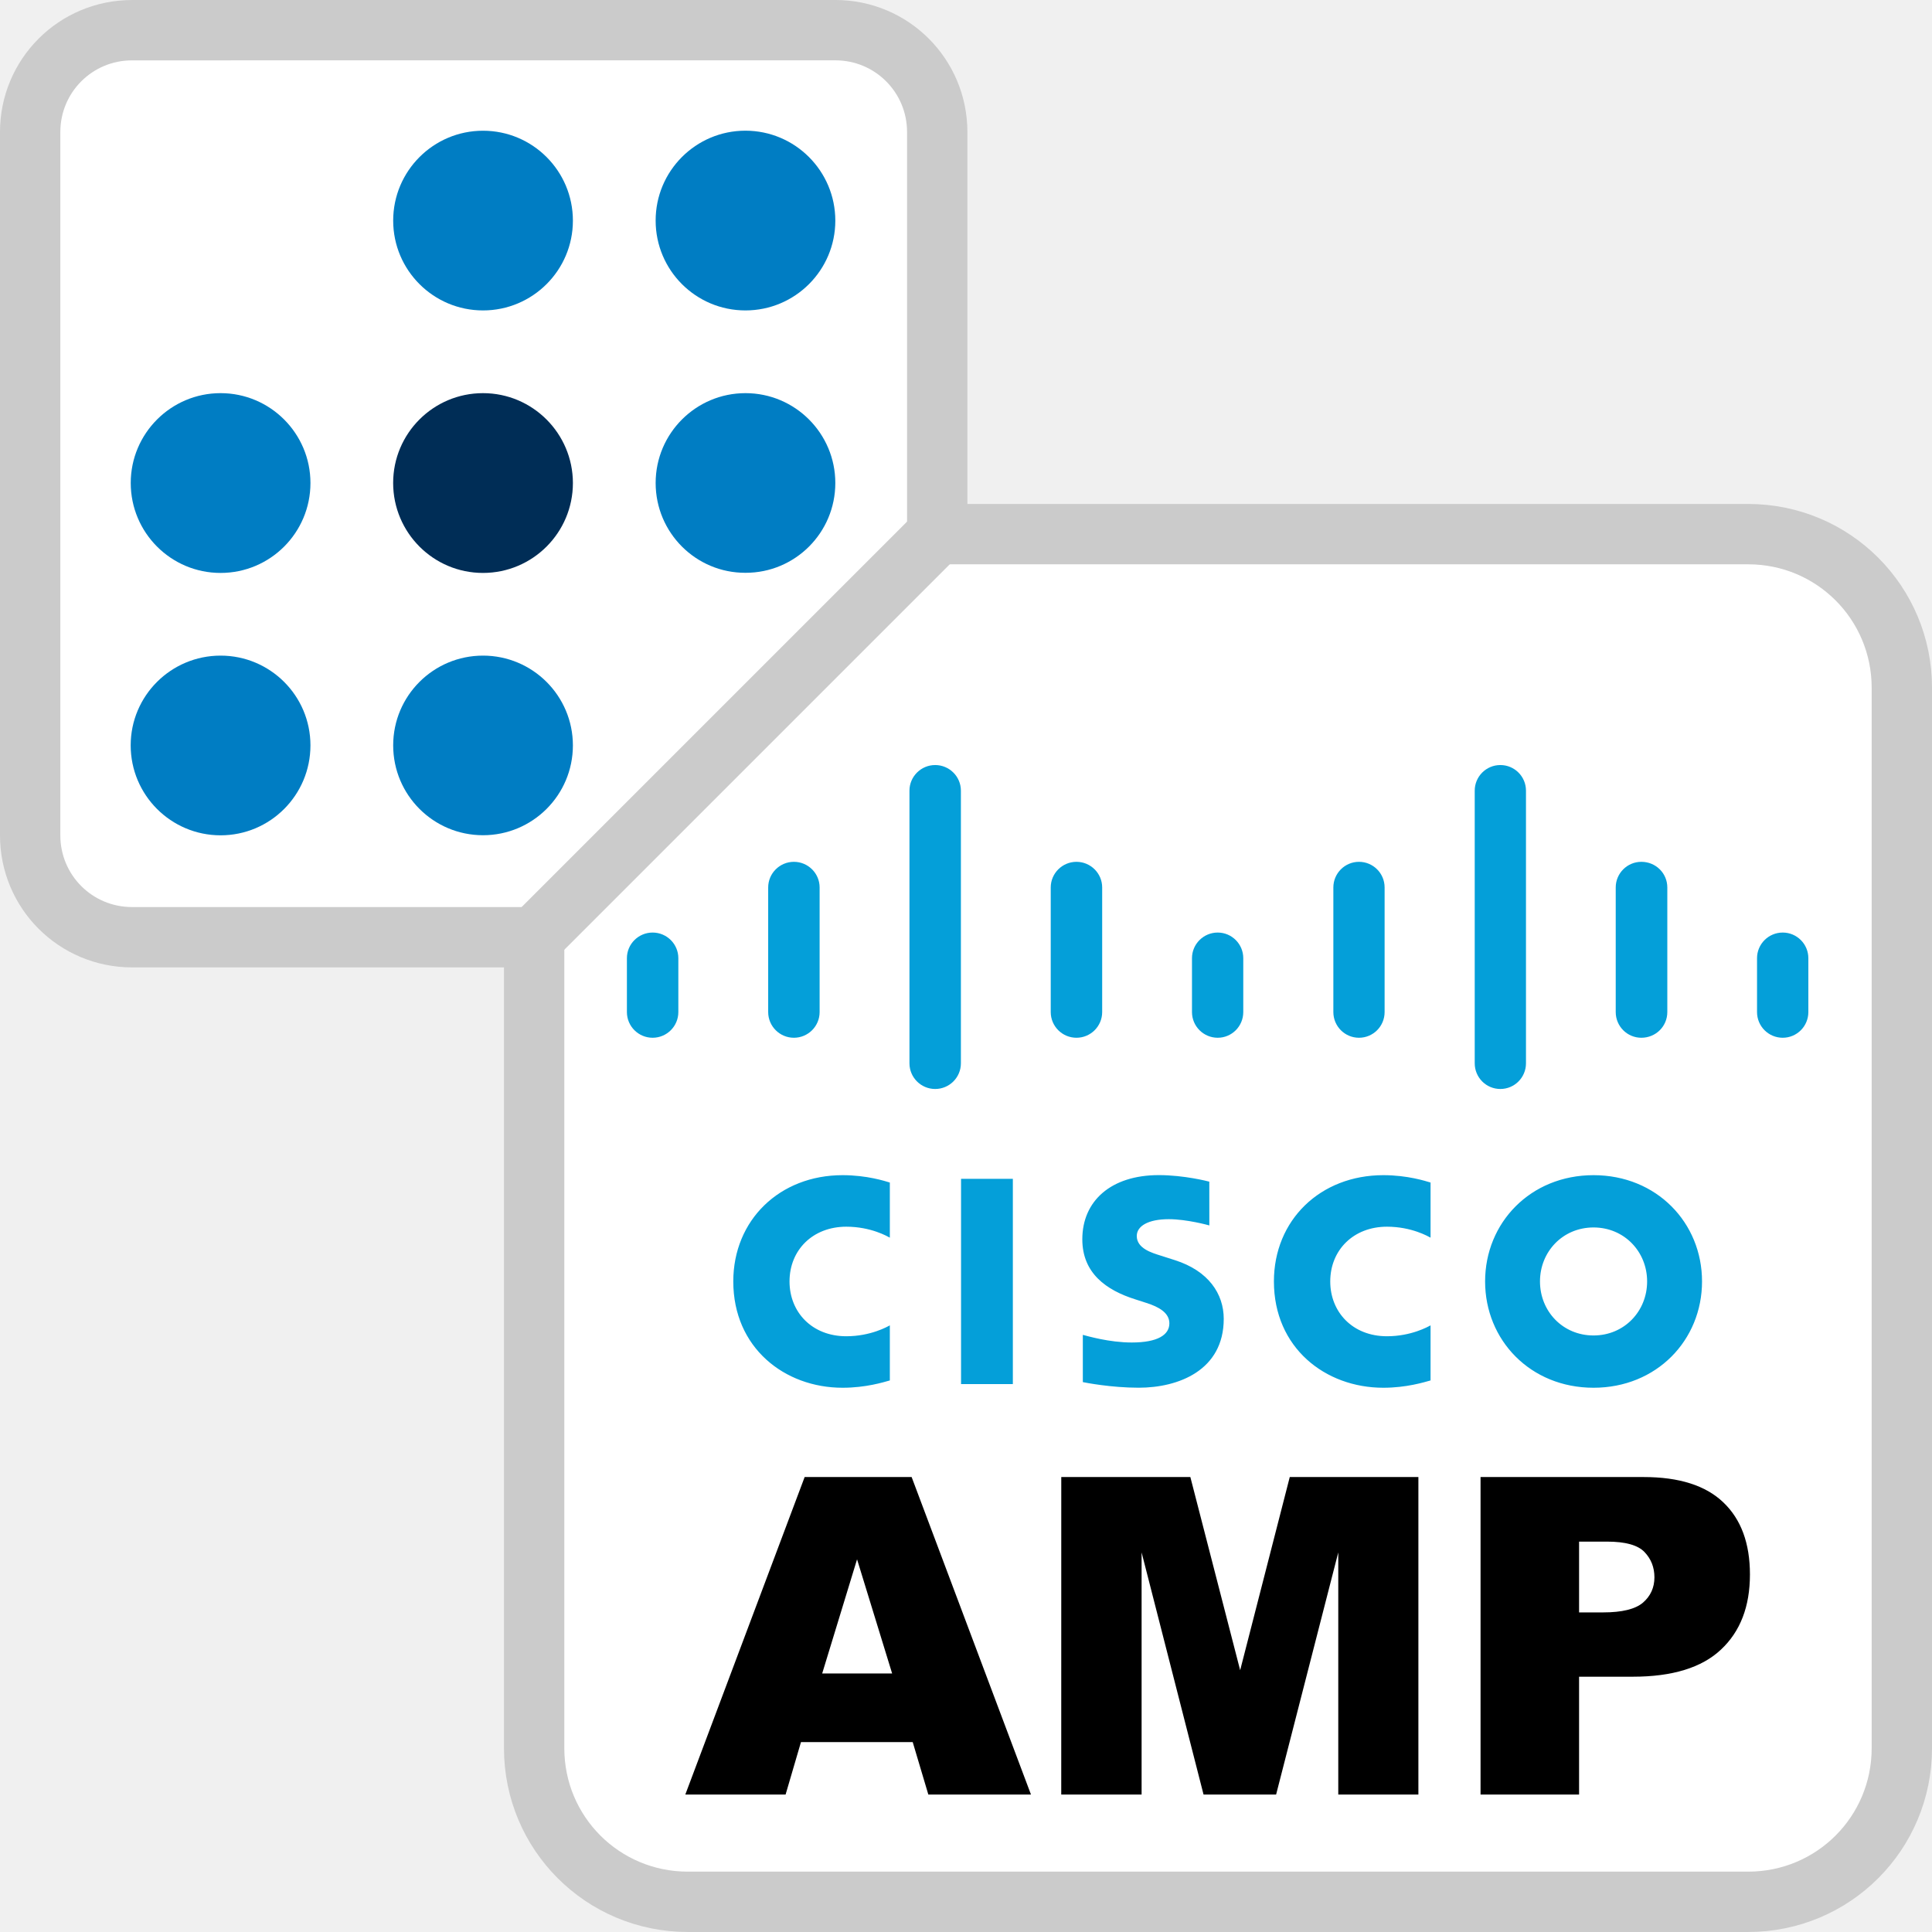
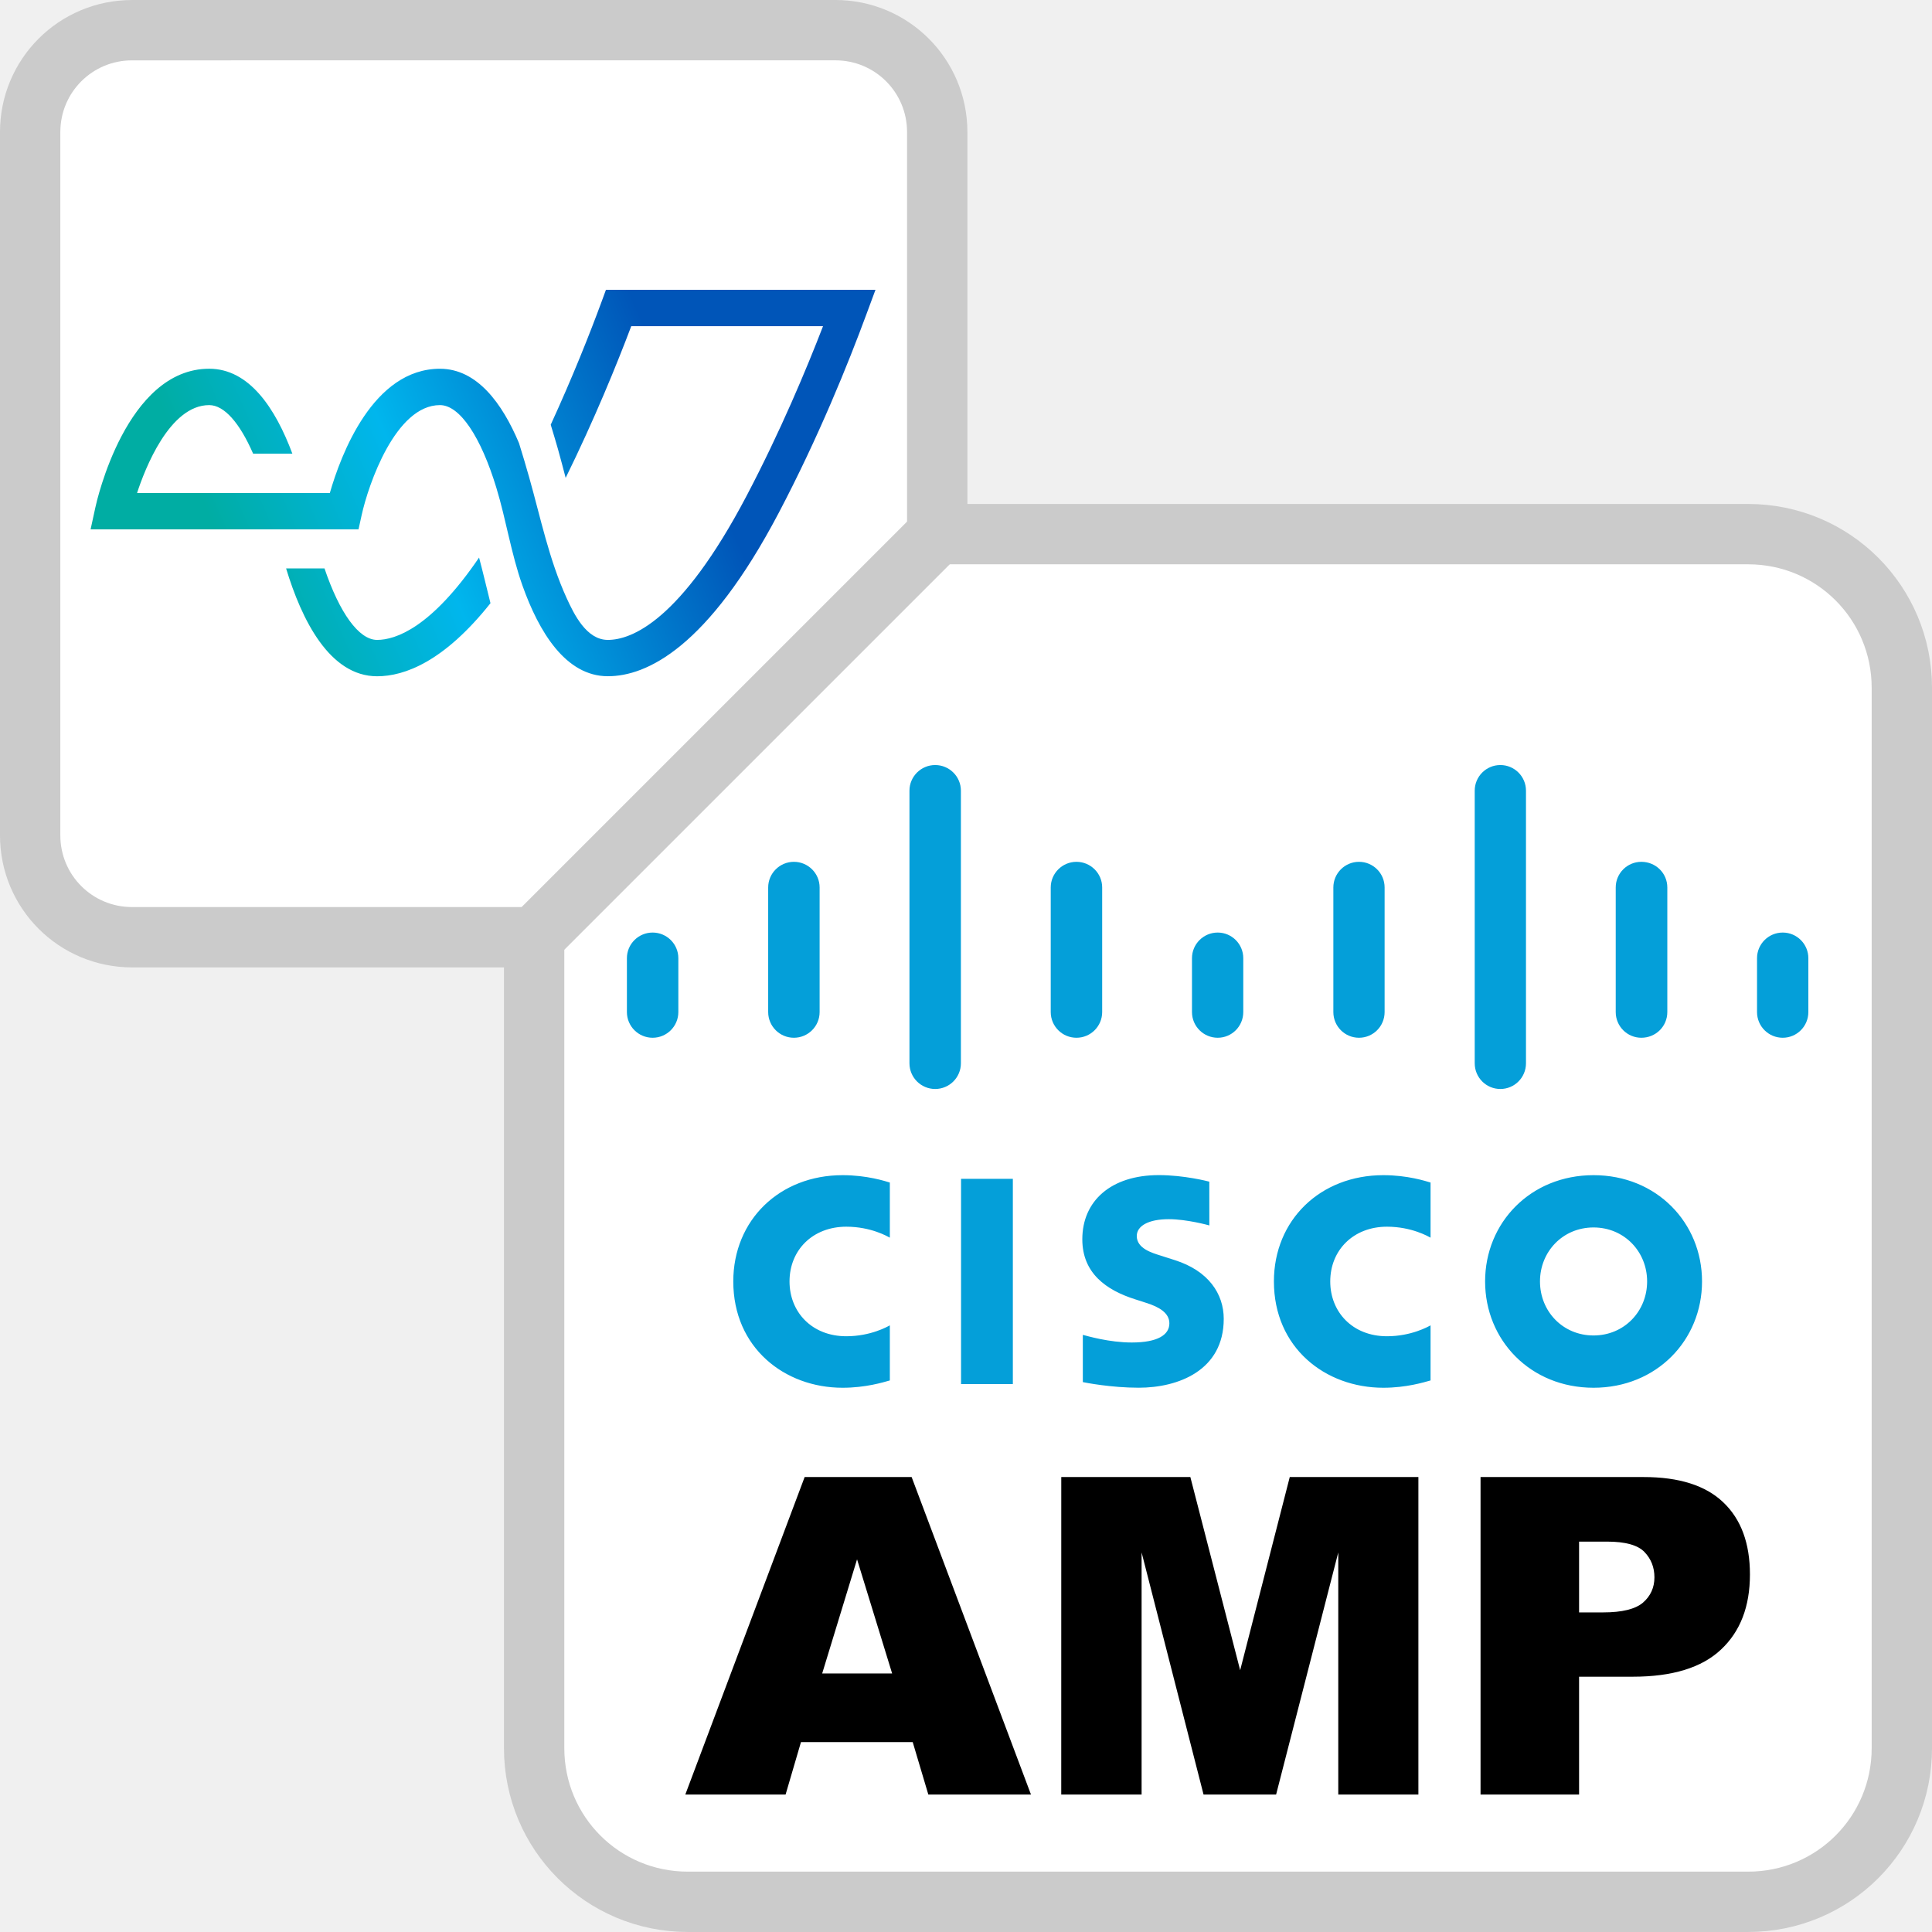
<svg xmlns="http://www.w3.org/2000/svg" xmlns:xlink="http://www.w3.org/1999/xlink" width="64mm" height="64mm" viewBox="0 0 64 64" version="1.1" id="svg1992">
  <defs id="defs1989">
    <path id="C" d="M30.345 28c0 .8-.552 1.333-1.379 1.333H17.931c-.828 0-1.379-.533-1.379-1.333v-8c0-.8.552-1.333 1.379-1.333H28.69c1.103 0 1.655.533 1.655 1.333v8z" />
+     <linearGradient xlink:href="#linearGradient1339" id="linearGradient2876" gradientUnits="userSpaceOnUse" gradientTransform="matrix(26.3404,11.3988,11.3988,-26.3404,615.174,434.693)" x1="0" y1="0" x2="1" y2="0" spreadMethod="pad" />
+     <linearGradient x1="0" y1="0" x2="1" y2="0" gradientUnits="userSpaceOnUse" gradientTransform="matrix(26.3404,11.3988,11.3988,-26.3404,615.174,434.693)" spreadMethod="pad" id="linearGradient1339">
+       <stop style="stop-opacity:1;stop-color:#00ada3" offset="0" id="stop1331" />
+       <stop style="stop-opacity:1;stop-color:#00ada3" offset="0.151" id="stop1333" />
+       <stop style="stop-opacity:1;stop-color:#00b6ed" offset="0.497" id="stop1335" />
+       <stop style="stop-opacity:1;stop-color:#0055b8" offset="1" id="stop1337" />
+     </linearGradient>
  </defs>
  <g id="layer1">
    <rect style="fill:#ffffff;fill-opacity:1;stroke:none;stroke-width:1.938;stroke-miterlimit:4;stroke-dasharray:none;stroke-opacity:1" id="rect2099" width="30.062" height="30.062" x="0.969" y="0.969" ry="3.379" />
    <rect style="fill:#ffffff;fill-opacity:1;stroke:none;stroke-width:2;stroke-miterlimit:4;stroke-dasharray:none;stroke-opacity:1" id="rect1030" width="45.328" height="45.328" x="17.672" y="17.672" ry="5.095" />
-     <g id="g4864" transform="matrix(1.505265,0,0,-1.505107,13.02471,24.69081)">
-       <path d="M 0,0 C 0,1.091 0.885,1.975 1.977,1.975 3.068,1.975 3.954,1.091 3.955,0 3.955,-1.095 3.068,-1.978 1.977,-1.978 0.885,-1.978 0,-1.093 0,0" style="fill:#007dc3;fill-opacity:1;fill-rule:nonzero;stroke:none" id="path4866" />
-     </g>
-     <g id="g4868" transform="matrix(1.505265,0,0,-1.505107,21.7191,15.99908)">
-       <path d="M 0,0 C 0,1.09 0.885,1.977 1.977,1.977 3.069,1.977 3.954,1.09 3.954,0 3.955,-1.094 3.069,-1.98 1.976,-1.977 0.885,-1.98 0,-1.094 0,0" style="fill:#007dc3;fill-opacity:1;fill-rule:nonzero;stroke:none" id="path4870" />
-     </g>
-     <g id="g4872" transform="matrix(1.505265,0,0,-1.505107,4.329088,24.69081)">
-       <path d="M 0,0 C 0,1.091 0.886,1.975 1.979,1.975 3.07,1.975 3.956,1.091 3.956,0 3.956,-1.095 3.07,-1.98 1.979,-1.98 0.886,-1.98 0,-1.093 0,0" style="fill:#007dc3;fill-opacity:1;fill-rule:nonzero;stroke:none" id="path4874" />
-     </g>
-     <g id="g4876" transform="matrix(1.505265,0,0,-1.505107,13.02352,15.99908)">
-       <path d="M 0,0 C 0,1.092 0.886,1.977 1.977,1.977 3.069,1.977 3.954,1.09 3.956,0 3.956,-1.094 3.069,-1.98 1.977,-1.98 0.886,-1.98 0.001,-1.094 0,0" style="fill:#002d56;fill-opacity:1;fill-rule:nonzero;stroke:none" id="path4878" />
-     </g>
-     <g id="g4880" transform="matrix(1.505265,0,0,-1.505107,21.7191,7.30769)">
-       <path d="M 0,0 C -0.001,1.092 0.884,1.979 1.976,1.979 3.068,1.978 3.954,1.092 3.954,-0.001 3.954,-1.092 3.068,-1.977 1.976,-1.977 0.884,-1.977 0,-1.092 0,0" style="fill:#007dc3;fill-opacity:1;fill-rule:nonzero;stroke:none" id="path4882" />
-     </g>
-     <g id="g4884" transform="matrix(1.505265,0,0,-1.505107,4.330752,15.99908)">
-       <path d="M 0,0 C 0,1.09 0.886,1.977 1.977,1.977 3.069,1.977 3.955,1.09 3.955,-0.001 3.955,-1.094 3.07,-1.98 1.977,-1.98 0.885,-1.98 0,-1.094 0,0" style="fill:#007dc3;fill-opacity:1;fill-rule:nonzero;stroke:none" id="path4886" />
-     </g>
-     <g id="g4888" transform="matrix(1.505265,0,0,-1.505107,13.02471,7.30769)">
-       <path d="m 0,0 c 0,1.091 0.885,1.978 1.977,1.978 1.093,0 1.978,-0.886 1.978,-1.979 0,-1.092 -0.887,-1.976 -1.978,-1.976 C 0.885,-1.977 0,-1.092 0,0" style="fill:#007dc3;fill-opacity:1;fill-rule:nonzero;stroke:none" id="path4890" />
-     </g>
    <path id="rect2638" style="fill:none;fill-opacity:1;stroke:#cbcbcb;stroke-width:1.999;stroke-miterlimit:4;stroke-dasharray:none;stroke-opacity:1" d="m 4.376,1 c -1.871,0 -3.377,1.506 -3.377,3.377 V 27.67 c 0,1.871 1.506,3.377 3.377,3.377 H 17.694 v 26.861 c 0,2.821 2.271,5.092 5.092,5.092 h 35.123 c 2.821,0 5.092,-2.271 5.092,-5.092 V 22.786 c 0,-2.821 -2.271,-5.092 -5.092,-5.092 H 31.047 V 4.376 c 0,-1.871 -1.507,-3.377 -3.377,-3.377 z" />
    <symbol id="A" overflow="visible" transform="matrix(0.4176761,0,0,0.4176761,23.41988,23.41988)" style="fill:#ffffff;fill-rule:evenodd;stroke:#000000;stroke-linecap:round;stroke-linejoin:round">
      <g fill="#b8d432" stroke="none" id="g8655">
        <path d="m 49.655,36 c 0,0.8 -0.552,1.333 -1.379,1.333 H 37.517 C 36.689,37.333 36.138,36.8 36.138,36 v -7.733 c 0,-0.8 0.552,-1.333 1.379,-1.333 h 10.759 c 0.828,0 1.379,0.533 1.379,1.333 z m 19.31,8 c 0,0.8 -0.552,1.333 -1.379,1.333 H 56.827 C 55.999,45.333 55.448,44.8 55.448,44 v -7.733 c 0,-0.8 0.552,-1.333 1.379,-1.333 h 10.759 c 0.828,0 1.379,0.533 1.379,1.333 z m -19.31,8 c 0,0.8 -0.552,1.333 -1.379,1.333 H 37.517 C 36.689,53.333 36.138,52.8 36.138,52 v -7.733 c 0,-0.8 0.552,-1.333 1.379,-1.333 h 10.759 c 0.828,0 1.379,0.533 1.379,1.333 z" id="path8651" />
        <use xlink:href="#C" id="use8653" x="0" y="0" width="100%" height="100%" />
      </g>
      <path d="M 78.621,0 V 0 H 70.345 9.379 4.138 1.379 C 0.552,0 0,0.533 0,1.333 v 16 c 0,0.8 0.552,1.333 1.379,1.333 h 8.276 c 0.828,0 1.379,-0.533 1.379,-1.333 v -6.667 h 57.931 v 6.667 c 0,0.8 0.552,1.333 1.655,1.333 h 8 c 0.828,0 1.379,-0.533 1.379,-1.333 v -8 -8 C 80,0.533 79.448,0 78.621,0 Z m 0,61.6 h -8 c -0.828,0 -1.379,0.533 -1.379,1.333 v 6.4 H 11.035 v -6.667 c 0,-0.8 -0.552,-1.333 -1.655,-1.333 h -8 c -0.828,0 -1.379,0.533 -1.379,1.6 V 78.666 C 0,79.466 0.552,80 1.379,80 h 2.759 5.517 60.966 7.724 0.276 C 79.449,80 80,79.467 80,78.667 V 62.933 C 80,62.133 79.448,61.6 78.621,61.6 Z" stroke="none" fill="#0072c6" id="path8657" />
      <g fill="#b8d432" id="g8663">
        <use xlink:href="#C" y="16" stroke="none" id="use8659" x="0" width="100%" height="100%" />
        <use xlink:href="#C" y="32" stroke="none" id="use8661" x="0" width="100%" height="100%" />
      </g>
    </symbol>
    <path style="fill:#cbcbcb;stroke:#cbcbcb;stroke-width:2;stroke-linecap:butt;stroke-linejoin:miter;stroke-opacity:1;stroke-miterlimit:4;stroke-dasharray:none;fill-opacity:1" d="M 17.694,31.047 31.047,17.694" id="path2730" />
    <path id="path53690" style="fill:#049fd9;fill-opacity:1;fill-rule:nonzero;stroke:none;stroke-width:0.181" d="m 59.904,31.741 c 0,-0.469 -0.381,-0.849 -0.849,-0.849 -0.469,0 -0.851,0.38 -0.851,0.849 v 1.785 c 0,0.471 0.381,0.851 0.851,0.851 0.468,0 0.849,-0.38 0.849,-0.851 z M 55.232,29.398 c 0,-0.469 -0.38,-0.849 -0.86,-0.849 -0.469,0 -0.849,0.381 -0.849,0.849 v 4.128 c 0,0.471 0.38,0.851 0.849,0.851 0.48,0 0.86,-0.38 0.86,-0.851 z m -4.682,-3.206 c 0,-0.469 -0.38,-0.849 -0.849,-0.849 -0.469,0 -0.849,0.38 -0.849,0.849 v 9.031 c 0,0.471 0.38,0.851 0.849,0.851 0.469,0 0.849,-0.38 0.849,-0.851 z m -4.683,3.206 c 0,-0.469 -0.38,-0.849 -0.849,-0.849 -0.468,0 -0.849,0.381 -0.849,0.849 v 4.128 c 0,0.471 0.381,0.851 0.849,0.851 0.469,0 0.849,-0.38 0.849,-0.851 z m -4.682,2.343 c 0,-0.469 -0.38,-0.849 -0.847,-0.849 -0.469,0 -0.852,0.38 -0.852,0.849 v 1.785 c 0,0.471 0.383,0.851 0.852,0.851 0.467,0 0.847,-0.38 0.847,-0.851 z m -4.674,-2.343 c 0,-0.469 -0.383,-0.849 -0.852,-0.849 -0.469,0 -0.852,0.381 -0.852,0.849 v 4.128 c 0,0.471 0.383,0.851 0.852,0.851 0.469,0 0.852,-0.38 0.852,-0.851 z m -4.68,-3.206 c 0,-0.469 -0.383,-0.849 -0.852,-0.849 -0.469,0 -0.852,0.38 -0.852,0.849 v 9.031 c 0,0.471 0.383,0.851 0.852,0.851 0.469,0 0.852,-0.38 0.852,-0.851 z m -4.68,3.206 c 0,-0.469 -0.383,-0.849 -0.852,-0.849 -0.469,0 -0.852,0.381 -0.852,0.849 v 4.128 c 0,0.471 0.383,0.851 0.852,0.851 0.469,0 0.852,-0.38 0.852,-0.851 z m -4.68,2.343 c 0,-0.469 -0.383,-0.849 -0.852,-0.849 -0.469,0 -0.852,0.38 -0.852,0.849 v 1.785 c 0,0.471 0.383,0.851 0.852,0.851 0.469,0 0.852,-0.38 0.852,-0.851 z m 17.589,7.403 c -0.051,-0.014 -0.837,-0.217 -1.673,-0.217 -1.582,0 -2.534,0.854 -2.534,2.126 0,1.126 0.797,1.687 1.753,1.989 0.106,0.035 0.262,0.084 0.366,0.118 0.426,0.134 0.765,0.333 0.765,0.677 0,0.385 -0.393,0.635 -1.246,0.635 -0.75,0 -1.469,-0.215 -1.621,-0.253 v 1.565 c 0.084,0.018 0.939,0.186 1.852,0.186 1.313,0 2.816,-0.574 2.816,-2.282 0,-0.829 -0.507,-1.591 -1.621,-1.945 l -0.473,-0.151 c -0.282,-0.089 -0.787,-0.234 -0.787,-0.648 0,-0.327 0.374,-0.557 1.062,-0.557 0.594,0 1.316,0.199 1.342,0.207 z m 14.503,3.305 c 0,0.989 -0.758,1.79 -1.775,1.79 -1.018,0 -1.774,-0.8 -1.774,-1.79 0,-0.987 0.756,-1.788 1.774,-1.788 1.017,0 1.775,0.801 1.775,1.788 m -1.775,-3.52 c -2.092,0 -3.592,1.578 -3.592,3.52 0,1.945 1.5,3.522 3.592,3.522 2.091,0 3.594,-1.577 3.594,-3.522 0,-1.942 -1.502,-3.52 -3.594,-3.52 m -23.311,0.244 c -0.161,-0.048 -0.757,-0.244 -1.565,-0.244 -2.088,0 -3.621,1.489 -3.621,3.52 0,2.191 1.692,3.522 3.621,3.522 0.766,0 1.351,-0.182 1.565,-0.242 v -1.825 c -0.074,0.041 -0.635,0.361 -1.442,0.361 -1.143,0 -1.881,-0.805 -1.881,-1.815 0,-1.041 0.769,-1.814 1.881,-1.814 0.821,0 1.373,0.327 1.442,0.363 z m 17.912,0 c -0.163,-0.048 -0.759,-0.244 -1.564,-0.244 -2.091,0 -3.625,1.489 -3.625,3.52 0,2.191 1.694,3.522 3.625,3.522 0.762,0 1.348,-0.182 1.564,-0.242 v -1.825 c -0.075,0.041 -0.637,0.361 -1.444,0.361 -1.142,0 -1.879,-0.805 -1.879,-1.815 0,-1.041 0.77,-1.814 1.879,-1.814 0.821,0 1.374,0.327 1.444,0.363 z m -13.837,6.677 h -1.716 v -6.8 h 1.716 z" />
    <g aria-label="AMP" id="text30346" style="font-weight:900;font-size:14.692px;line-height:1.25;font-family:Arial;-inkscape-font-specification:'Arial Heavy';stroke-width:0.367">
      <path d="m 30.235,57.71 h -3.702 l -0.509,1.736 H 22.702 L 26.655,48.929 h 3.544 l 3.953,10.517 h -3.4 z M 29.553,55.436 28.391,51.655 27.236,55.436 Z" id="path36519" />
      <path d="m 35.156,48.929 h 4.276 l 1.65,6.399 1.643,-6.399 h 4.261 v 10.517 h -2.654 v -8.02 l -2.059,8.02 H 39.869 l -2.052,-8.02 v 8.02 h -2.662 z" id="path36521" />
      <path d="m 49.045,48.929 h 5.402 q 1.765,0 2.64,0.839 0.882,0.839 0.882,2.389 0,1.593 -0.961,2.489 -0.954,0.897 -2.92,0.897 h -1.779 v 3.903 h -3.264 z m 3.264,4.484 h 0.796 q 0.94,0 1.32,-0.323 0.38,-0.33 0.38,-0.839 0,-0.495 -0.33,-0.839 -0.33,-0.344 -1.241,-0.344 h -0.925 z" id="path36523" />
    </g>
+     <g id="g1319-3" transform="matrix(0.6494155,0,0,-0.6494155,-394.0725,303.1297)">
+       <g id="g1321-6">
+         <g id="g1327-3">
+           <g id="g1329-4">
+             <path d="m 637.72,451.99 -0.223,-0.608 c -0.604,-1.637 -1.48,-3.848 -2.594,-6.274 v 0 c 0.125,-0.414 0.251,-0.827 0.369,-1.243 v 0 c 0.137,-0.484 0.264,-0.977 0.393,-1.468 v 0 c 1.466,2.982 2.606,5.777 3.346,7.739 v 0 h 9.783 c -0.833,-2.159 -2.173,-5.371 -3.903,-8.661 v 0 c -3.359,-6.388 -5.874,-7.343 -7.074,-7.343 v 0 c -1.089,0 -1.723,1.302 -2.106,2.142 v 0 c -0.892,1.959 -1.319,4.064 -1.9,6.124 v 0 c -0.169,0.595 -0.341,1.184 -0.526,1.772 v 0 c -0.85,2.02 -2.136,3.793 -4.033,3.793 v 0 c -3.41,0 -5.051,-4.376 -5.616,-6.338 v 0 h -9.834 c 0.393,1.204 1.651,4.484 3.68,4.484 v 0 c 0.766,0 1.556,-0.907 2.241,-2.478 v 0 h 2.002 c -0.869,2.326 -2.204,4.333 -4.243,4.333 v 0 c -4.23,0 -5.743,-6.78 -5.805,-7.069 v 0 l -0.245,-1.125 13.667,0.001 0.16,0.728 c 0.344,1.561 1.731,5.61 3.993,5.61 v 0 c 1.014,0 2.085,-1.616 2.875,-4.207 v 0 c 0.502,-1.645 0.758,-3.377 1.335,-4.999 v 0 c 0.835,-2.35 2.199,-4.624 4.355,-4.624 v 0 c 1.977,0 5.094,1.444 8.716,8.331 v 0 c 2.034,3.866 3.555,7.644 4.473,10.132 v 0 l 0.462,1.247 -10e-4,0.001 z m -11.672,-17.858 c -0.938,0 -1.92,1.391 -2.684,3.646 v 0 h -1.959 c 0.796,-2.625 2.218,-5.501 4.643,-5.501 v 0 c 1.402,0 3.414,0.748 5.782,3.727 v 0 c -0.194,0.776 -0.376,1.556 -0.582,2.328 v 0 c -2.44,-3.585 -4.261,-4.2 -5.2,-4.2" style="fill:url(#linearGradient2876);stroke:none" id="path1341-1" />
+           </g>
+         </g>
+       </g>
+     </g>
  </g>
</svg>
